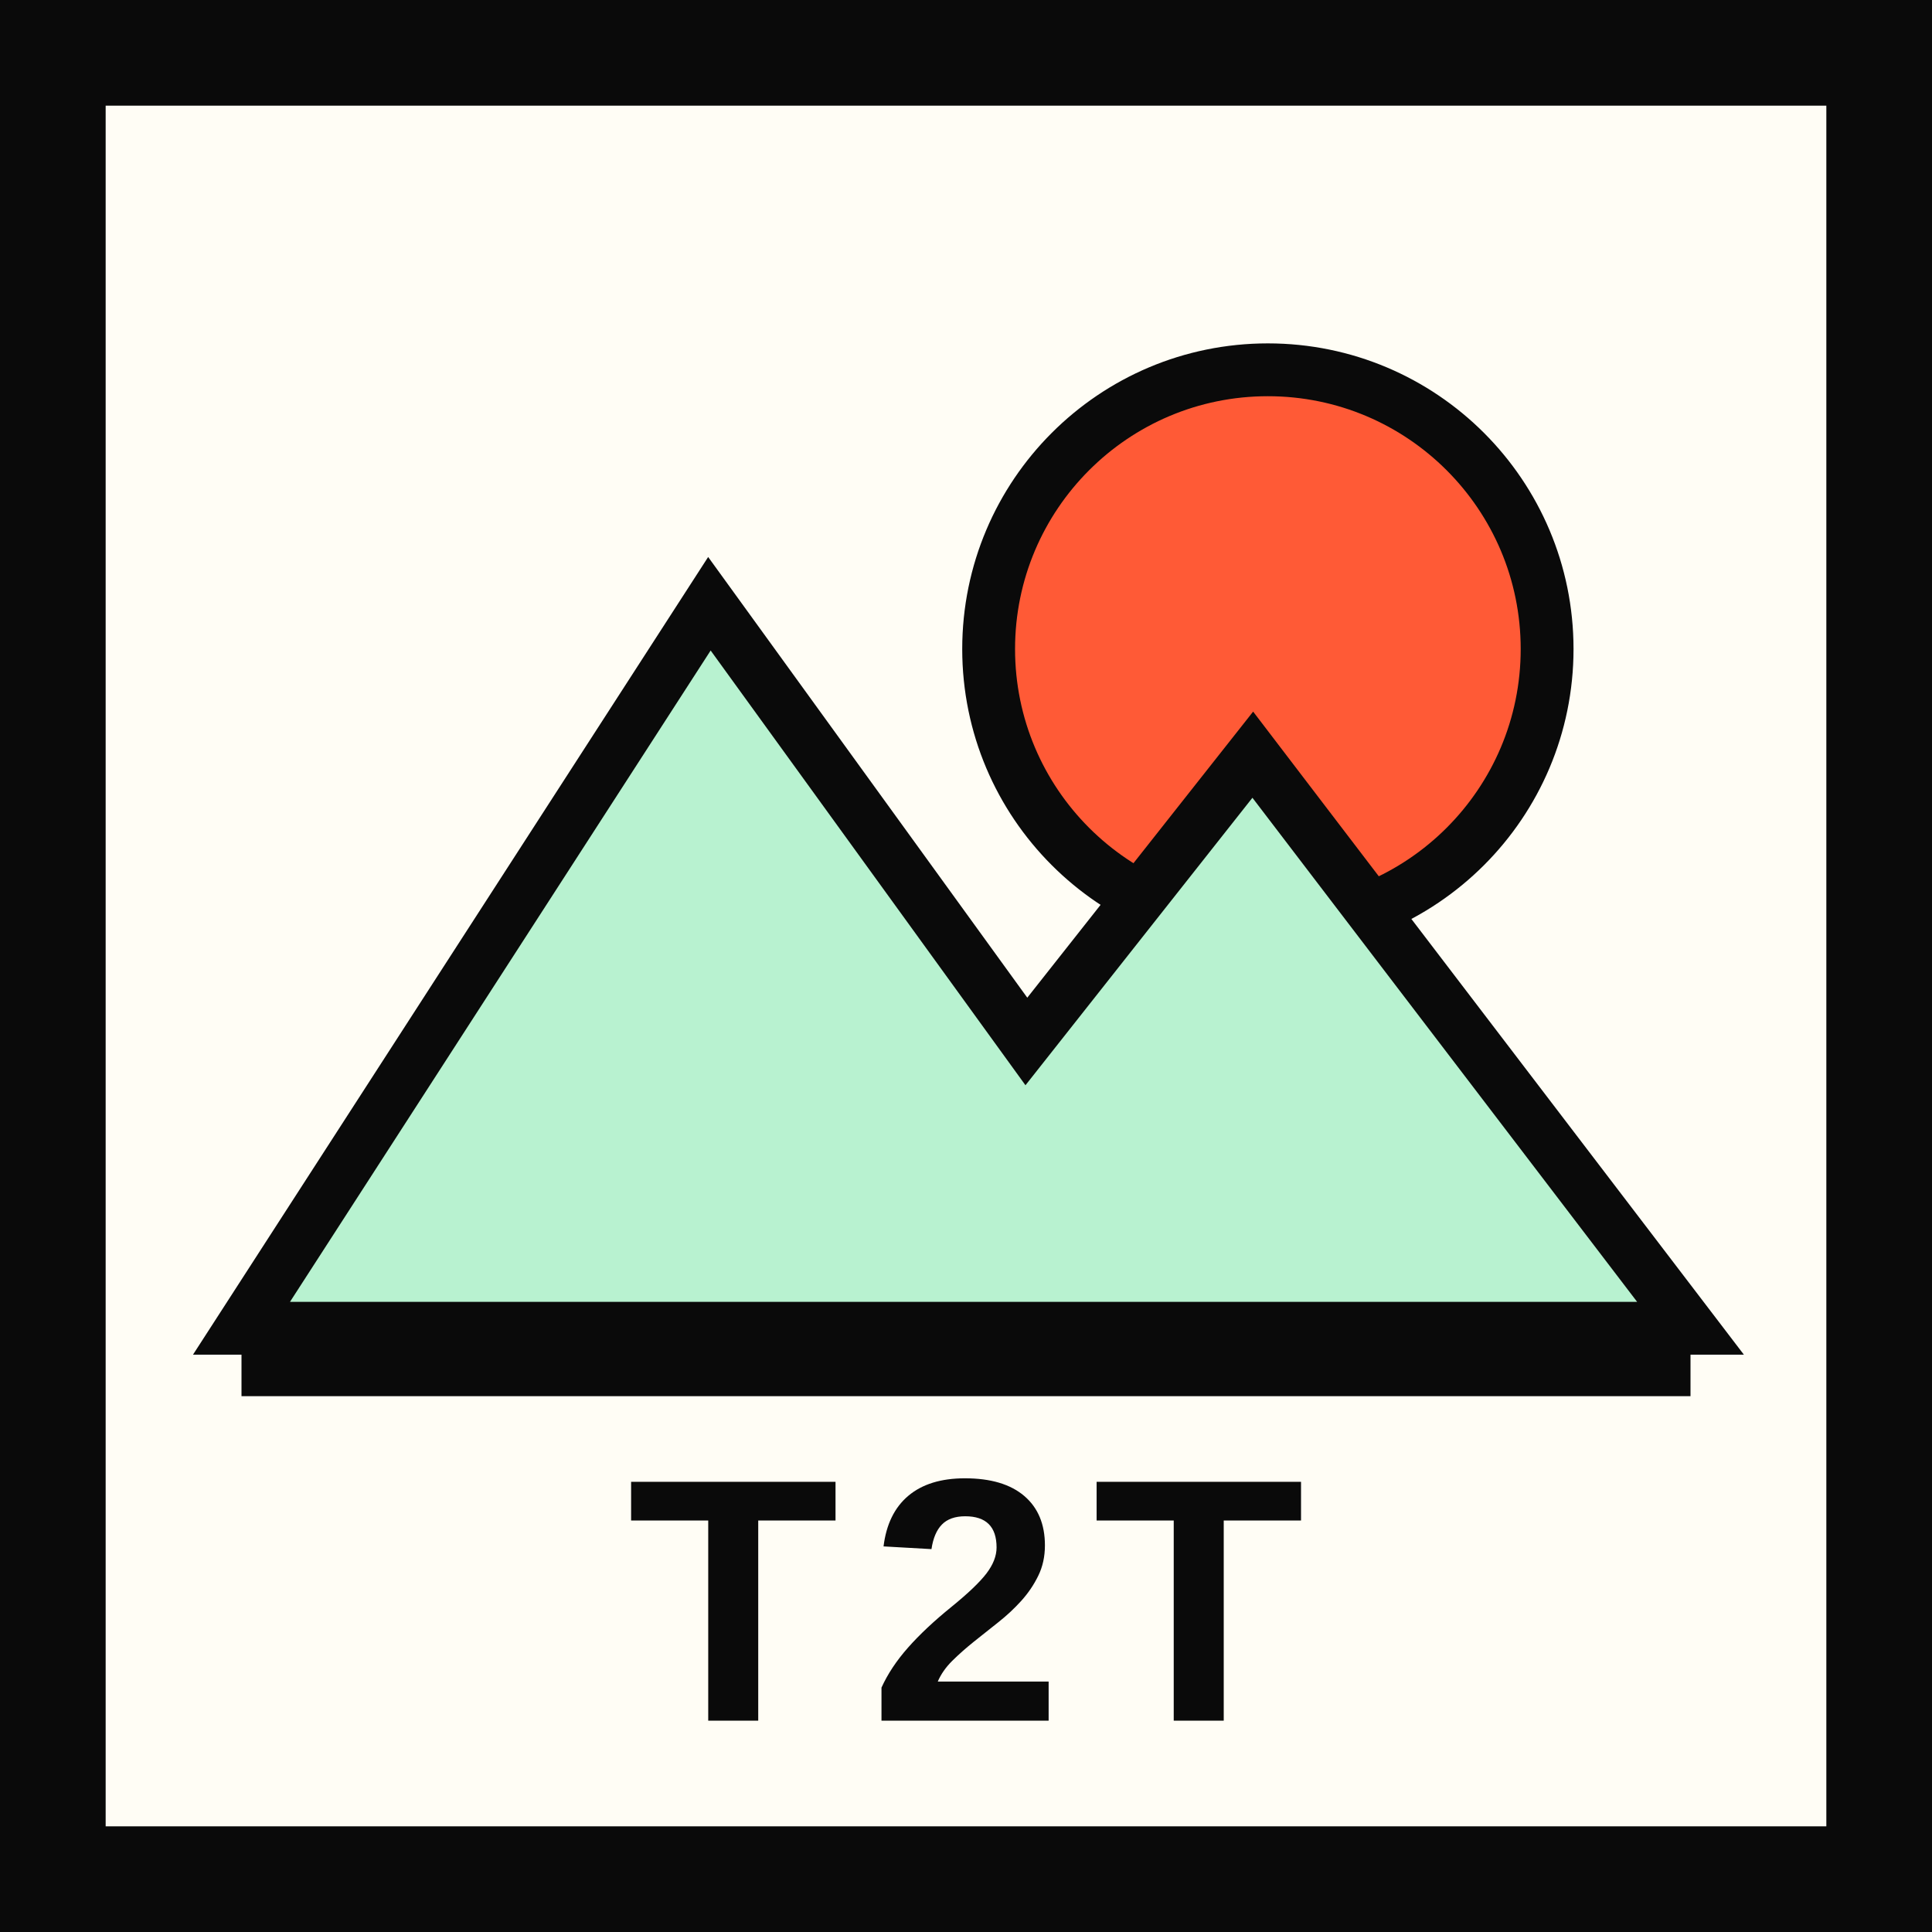
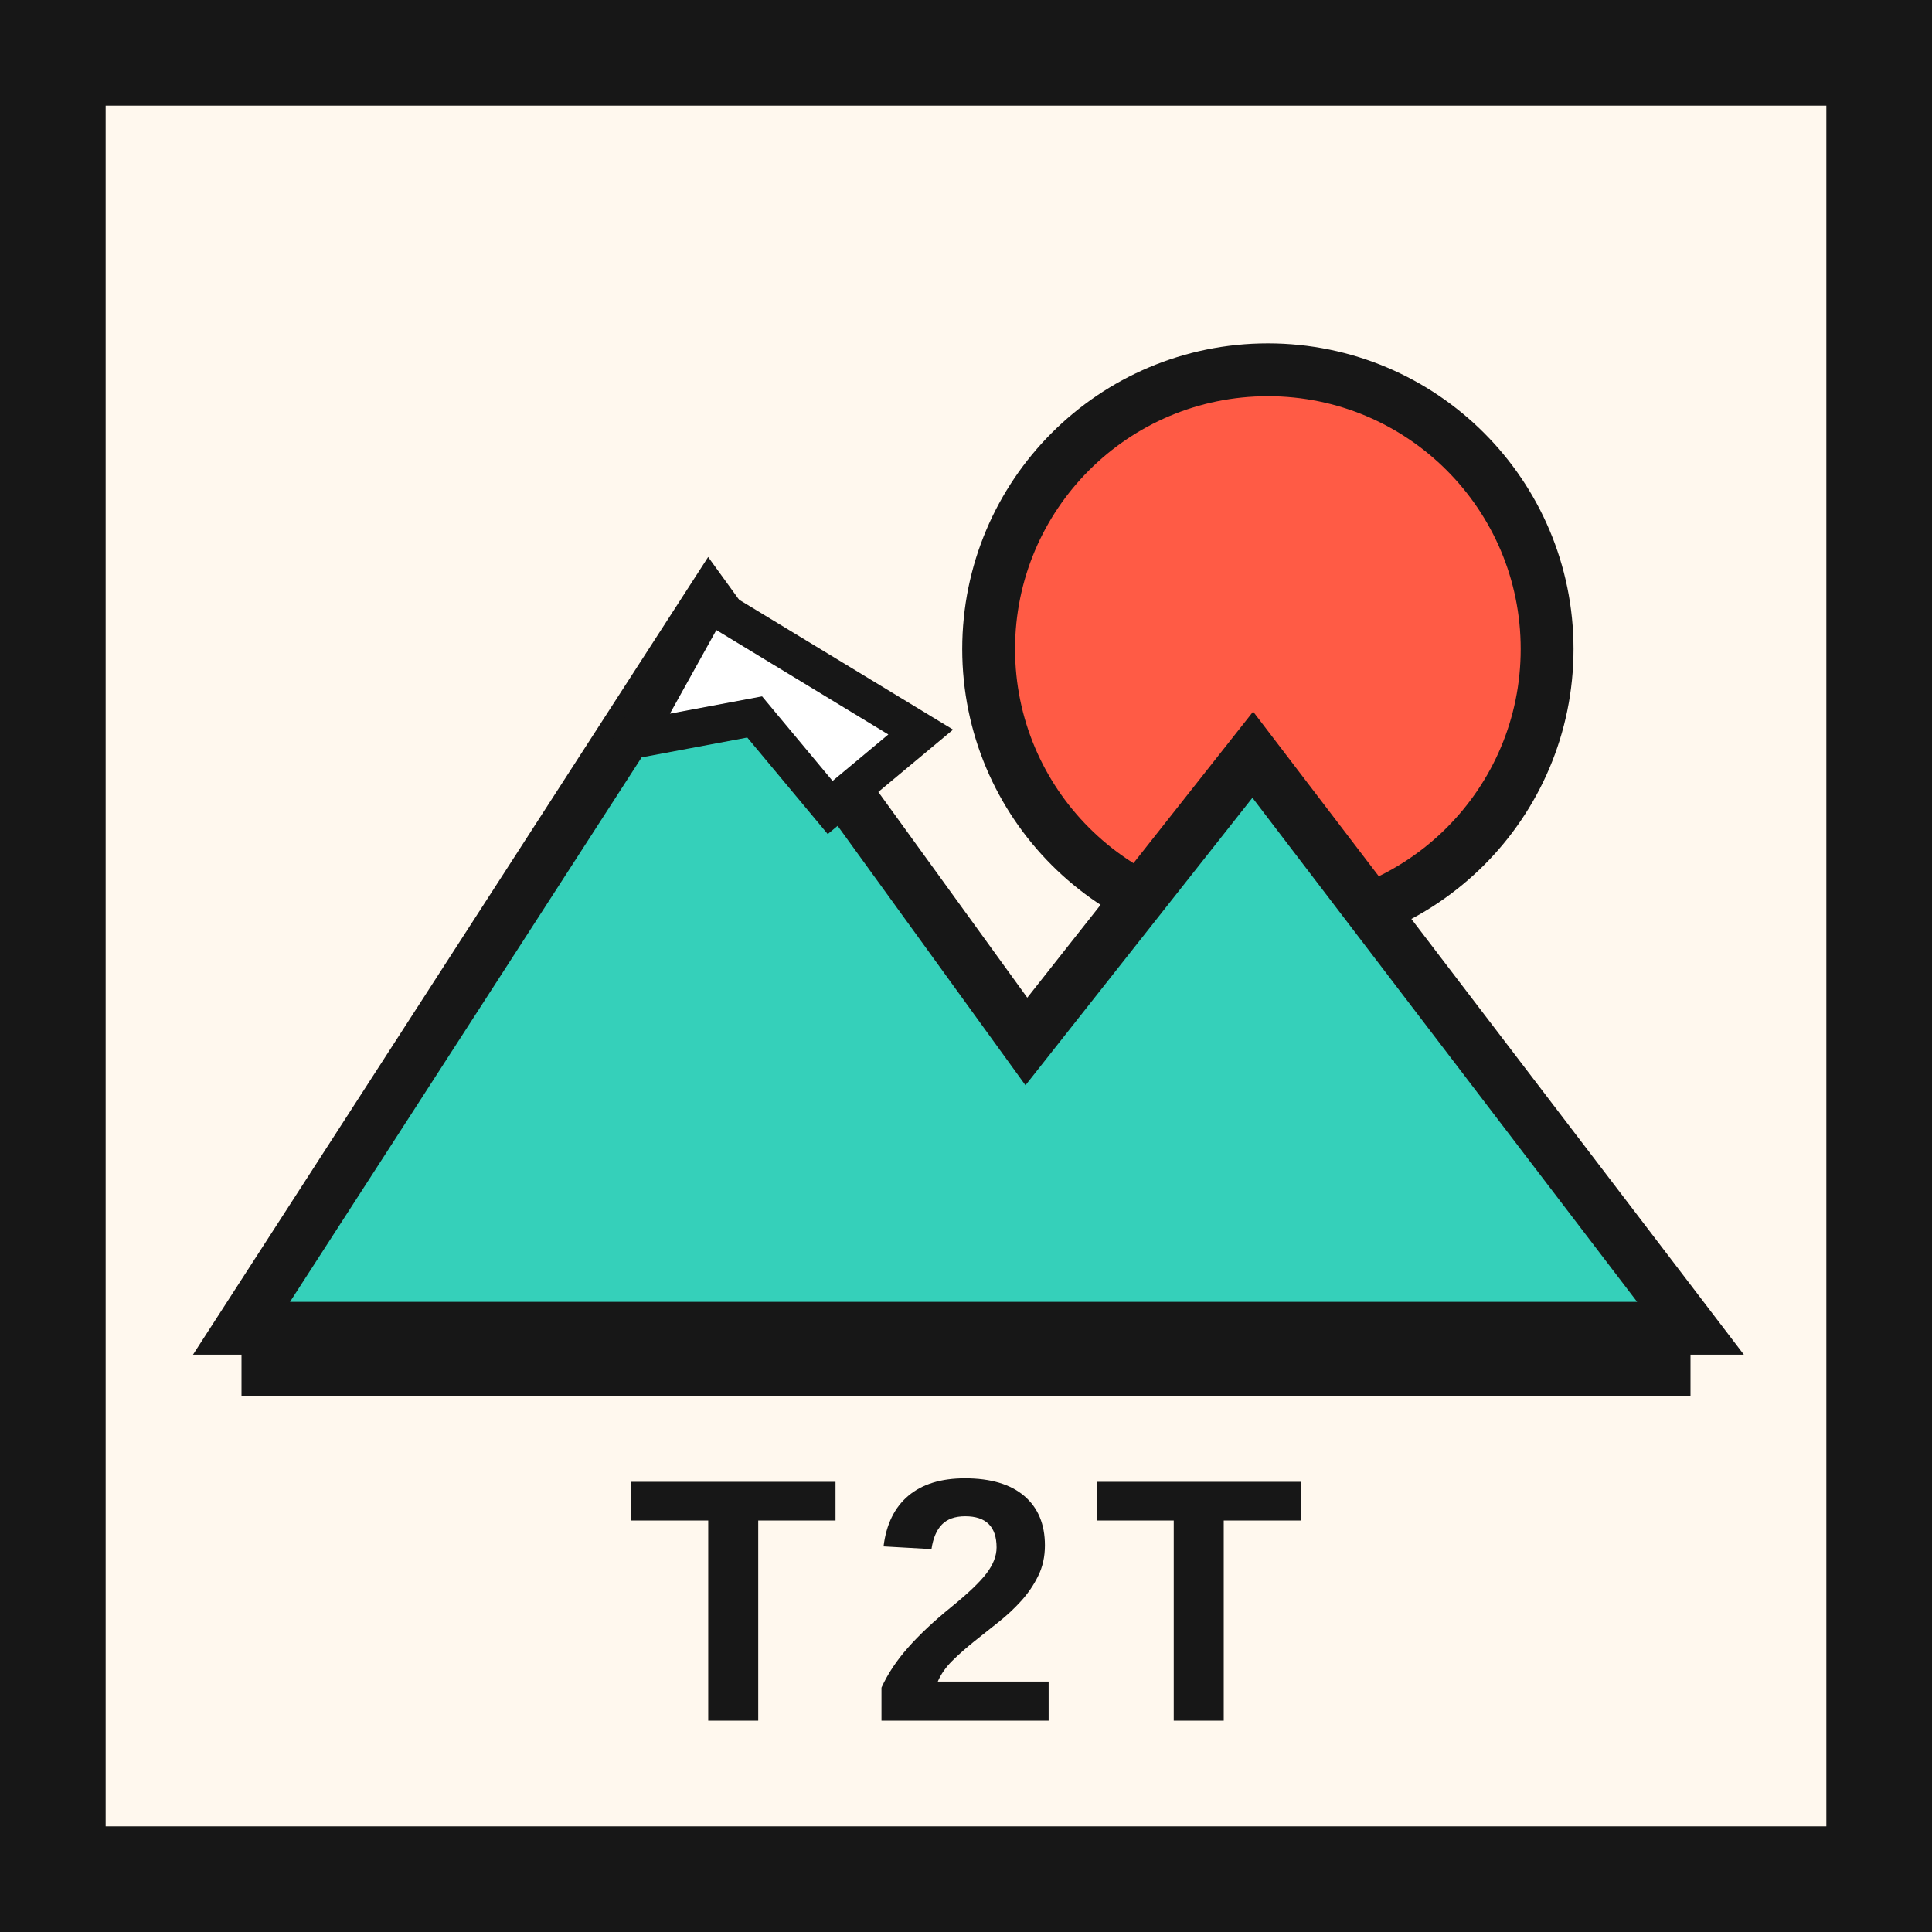
- <svg xmlns="http://www.w3.org/2000/svg" viewBox="0 0 512 512" role="img" aria-label="Time to Travel">
-   <rect width="512" height="512" fill="#FFFDF5" />
-   <rect x="14" y="14" width="484" height="484" fill="none" stroke="#0A0A0A" stroke-width="28" />
-   <circle cx="336" cy="172" r="74" fill="#FF5A36" stroke="#0A0A0A" stroke-width="14" />
-   <path d="M64 352 L188 160 L272 276 L332 200 L448 352 Z" fill="#B8F2D0" stroke="#0A0A0A" stroke-width="14" stroke-linejoin="miter" />
-   <rect x="64" y="352" width="384" height="18" fill="#0A0A0A" />
-   <text x="256" y="456" text-anchor="middle" font-family="Arial Black, Arial, Helvetica, sans-serif" font-size="92" font-weight="900" letter-spacing="8" fill="#0A0A0A">T2T</text>
+ <svg xmlns="http://www.w3.org/2000/svg" viewBox="0 0 512 512" role="img" aria-label="Time2Travel">
+   <rect width="512" height="512" fill="#FFF8EE" />
+   <rect x="14" y="14" width="484" height="484" fill="none" stroke="#171717" stroke-width="28" />
+   <circle cx="336" cy="172" r="74" fill="#FF5B45" stroke="#171717" stroke-width="14" />
+   <path d="M64 352 L188 160 L272 276 L332 200 L448 352 Z" fill="#35D0BA" stroke="#171717" stroke-width="14" stroke-linejoin="miter" />
+   <path d="M188 160 L168 196 L200 190 L220 214 L244 194 Z" fill="#FFFFFF" stroke="#171717" stroke-width="10" stroke-linejoin="miter" />
+   <rect x="64" y="352" width="384" height="18" fill="#171717" />
+   <text x="256" y="456" text-anchor="middle" font-family="Arial Black, Arial, Helvetica, sans-serif" font-size="92" font-weight="900" letter-spacing="8" fill="#171717">T2T</text>
</svg>
